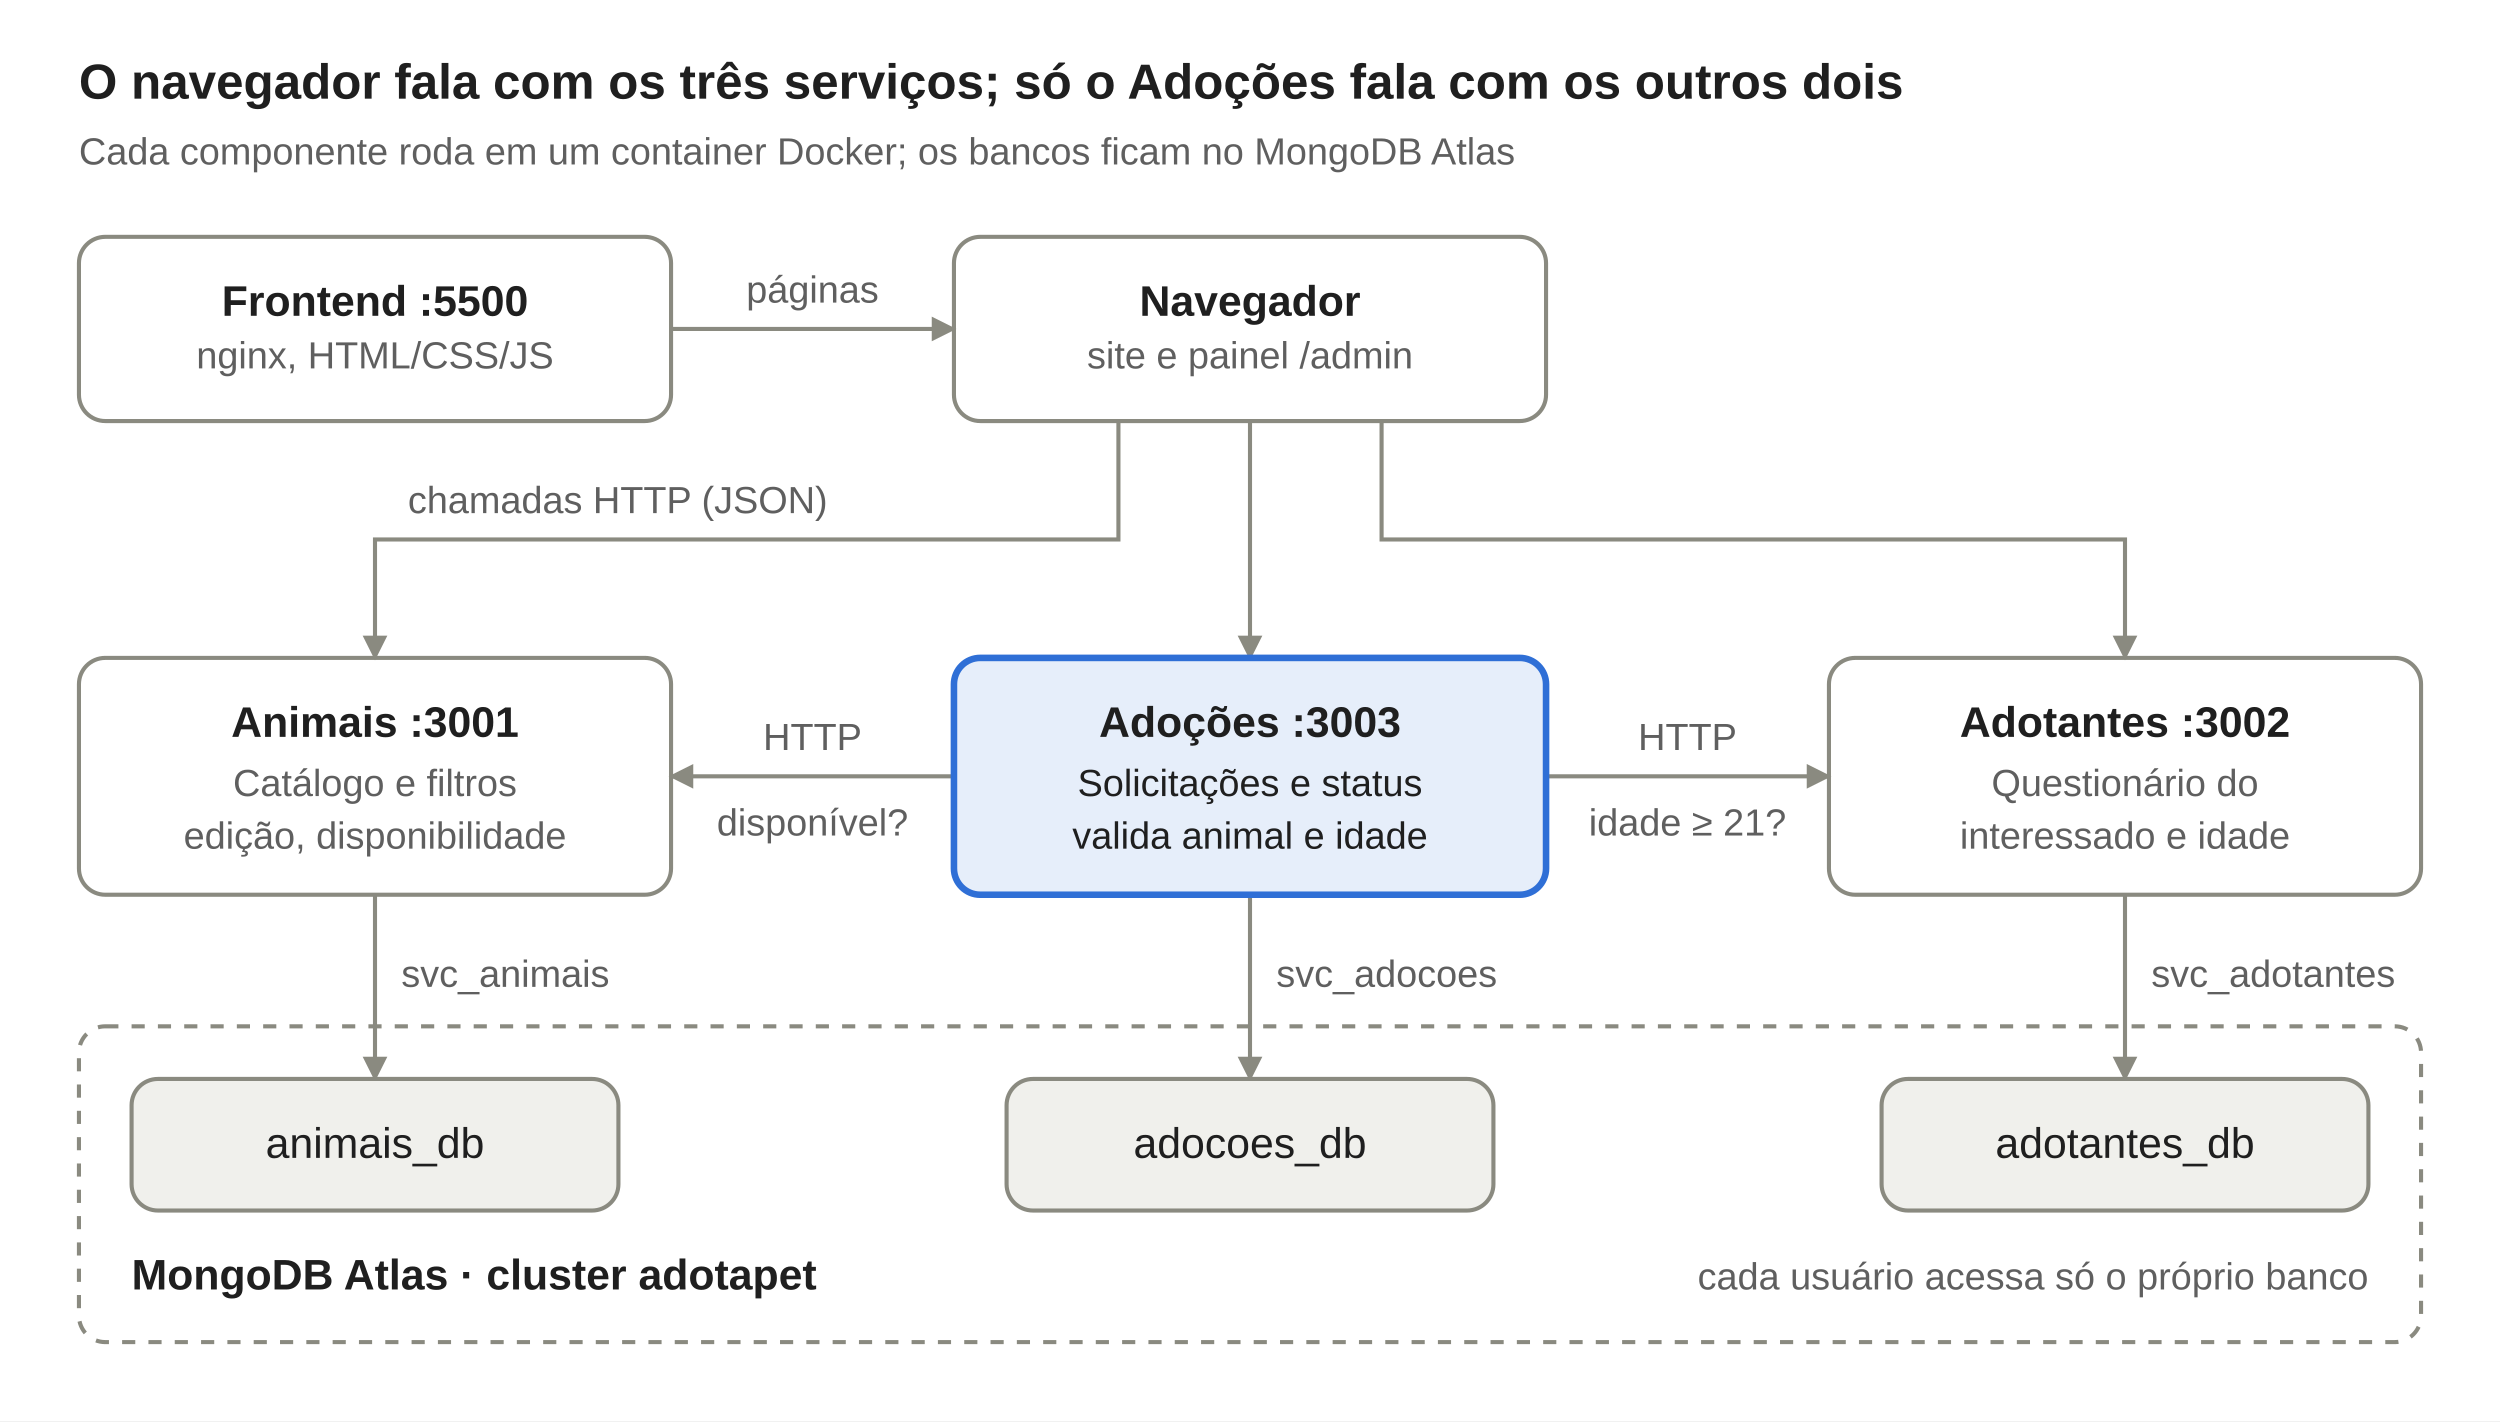
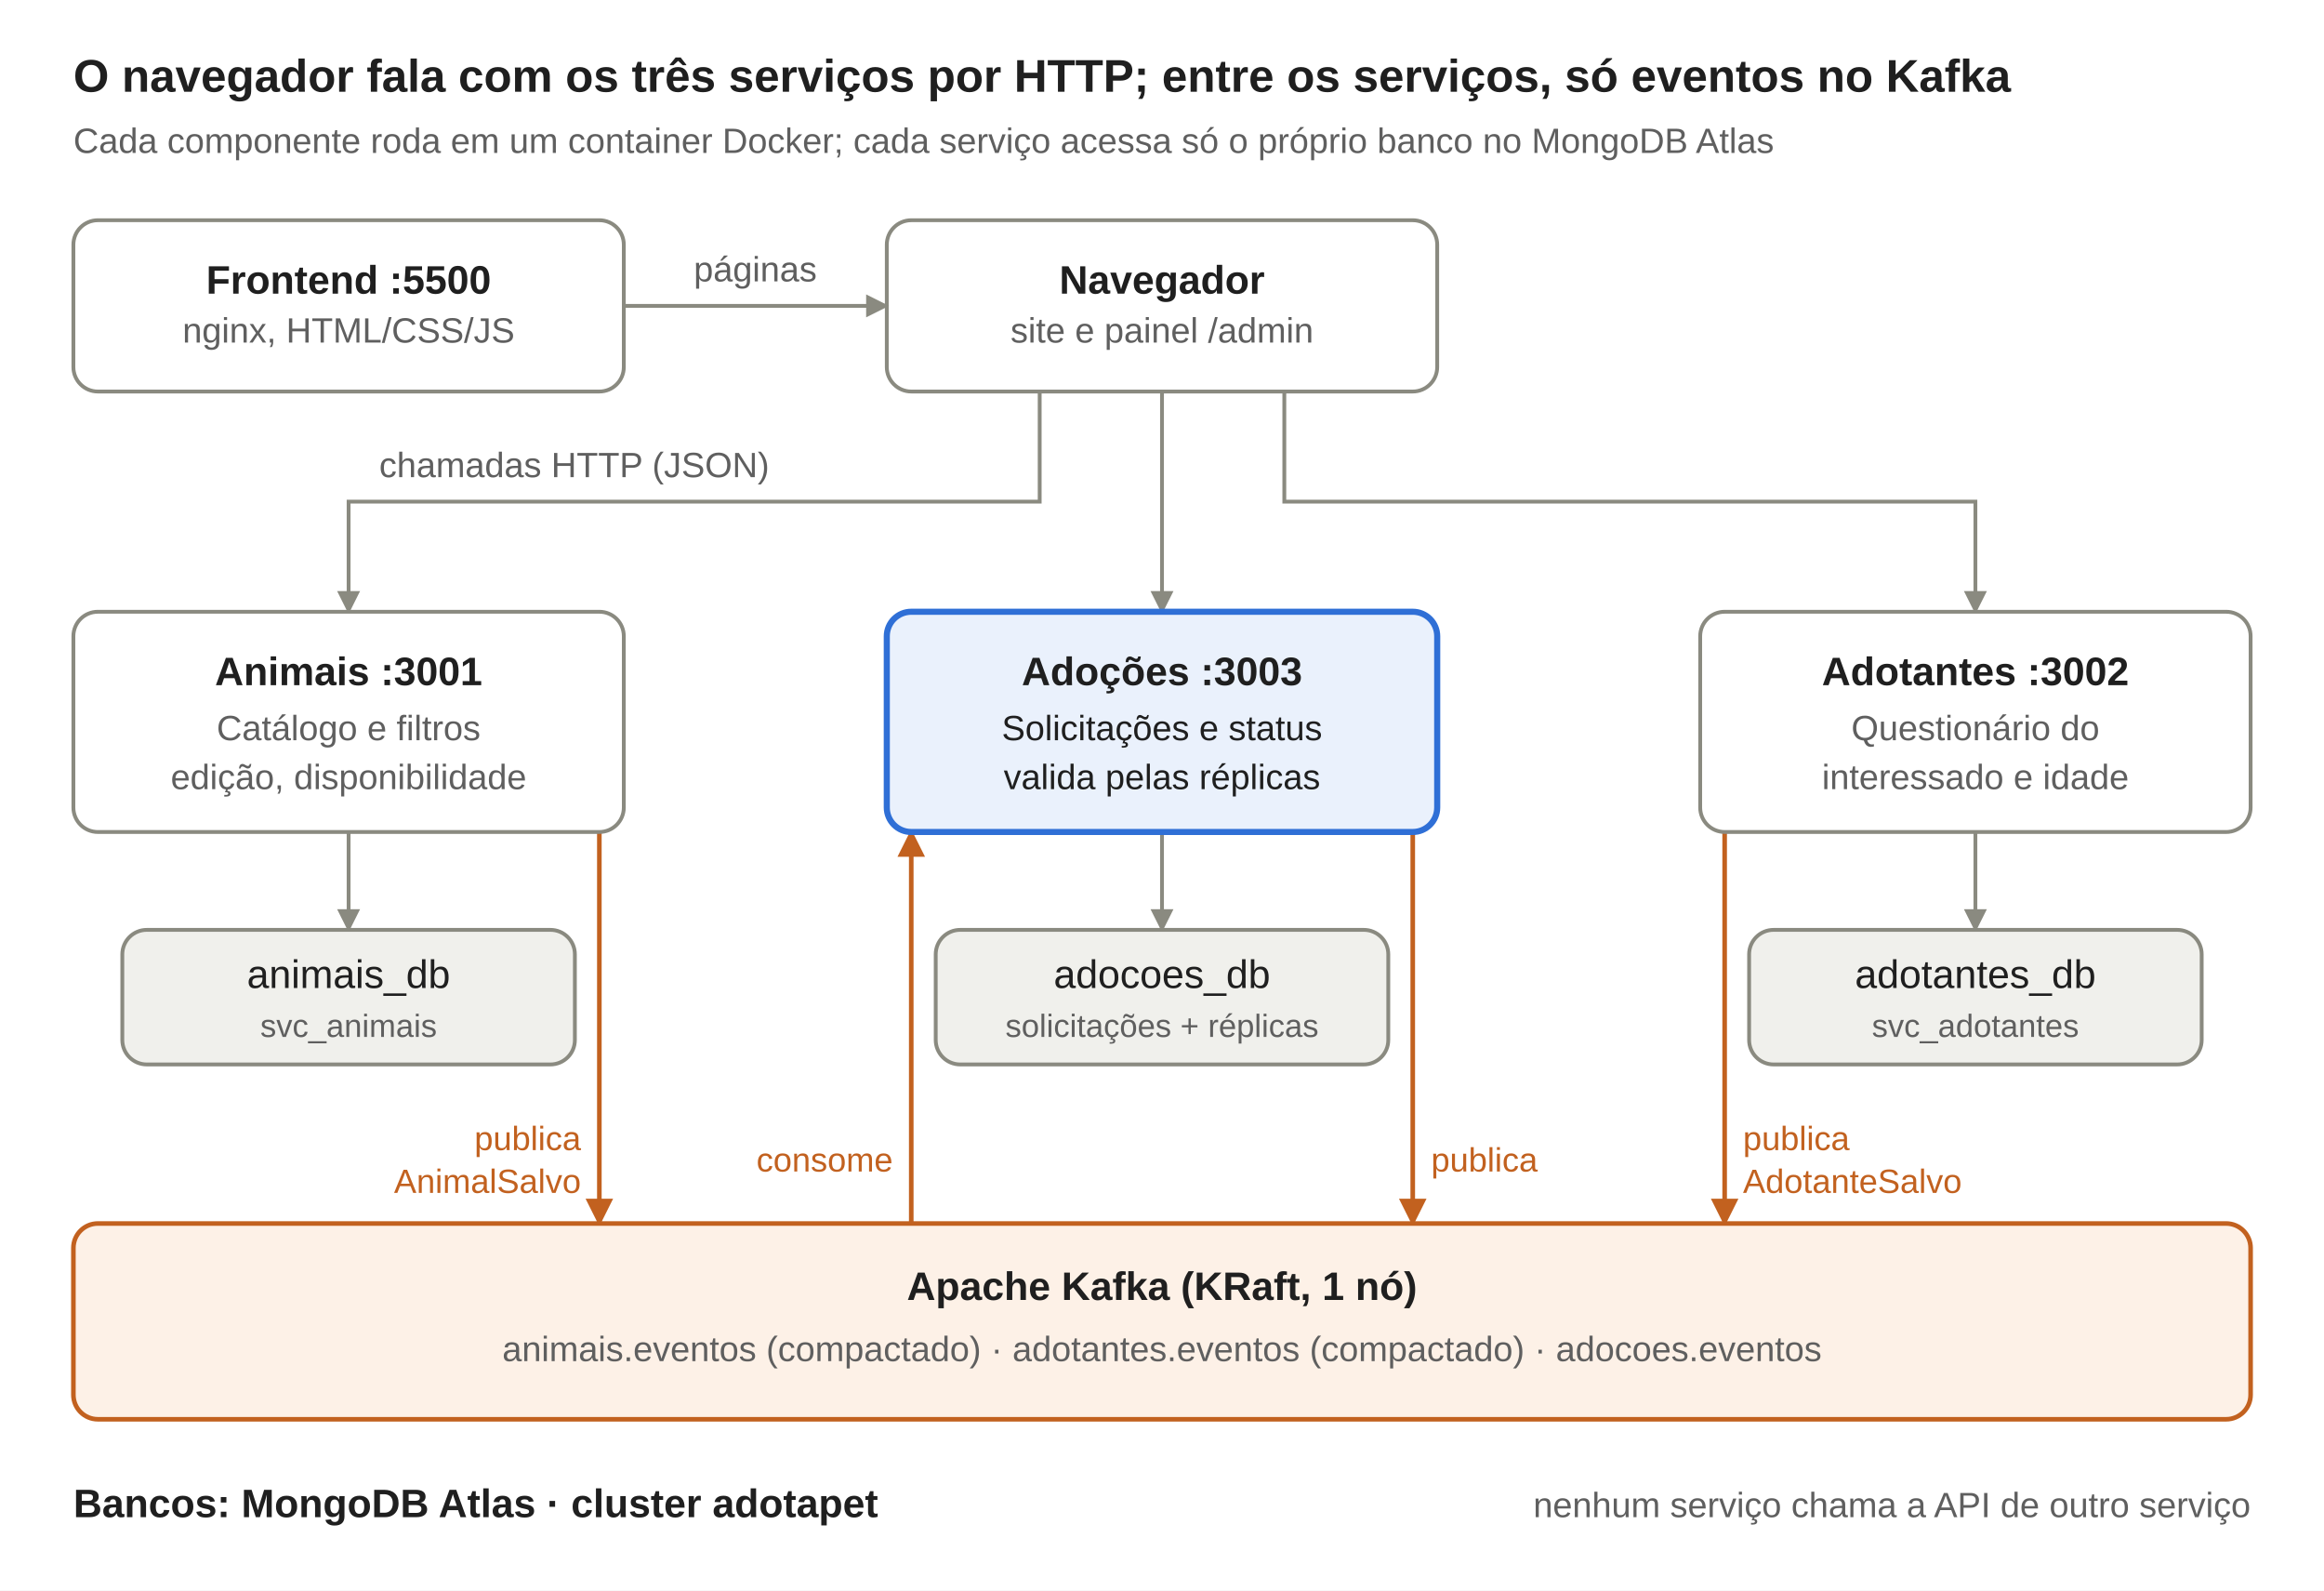
- <svg xmlns="http://www.w3.org/2000/svg" viewBox="0 0 760 432" width="760" height="432" font-family="Segoe UI, Arial, sans-serif" font-size="13" role="img" aria-label="Arquitetura do Aumigo">
+ <svg xmlns="http://www.w3.org/2000/svg" viewBox="0 0 760 520" width="760" height="520" font-family="Segoe UI, Arial, sans-serif" font-size="13" role="img" aria-label="Arquitetura do Aumigo">
  <defs>
    <marker id="seta" viewBox="0 0 10 10" refX="9" refY="5" markerWidth="6" markerHeight="6" orient="auto-start-reverse">
      <path d="M0 0L10 5L0 10z" fill="#8a8a80" />
    </marker>
+     <marker id="seta-kafka" viewBox="0 0 10 10" refX="9" refY="5" markerWidth="6" markerHeight="6" orient="auto-start-reverse">
+       <path d="M0 0L10 5L0 10z" fill="#c2611f" />
+     </marker>
  </defs>
-   <rect width="760" height="432" fill="#ffffff" />
-   <text x="24" y="30" font-size="15" font-weight="600" fill="#1f1f1f">O navegador fala com os três serviços; só o Adoções fala com os outros dois</text>
-   <text x="24" y="50" font-size="11.5" fill="#5f5f5f">Cada componente roda em um container Docker; os bancos ficam no MongoDB Atlas</text>
+   <rect width="760" height="520" fill="#ffffff" />
+   <text x="24" y="30" font-size="15" font-weight="600" fill="#1f1f1f">O navegador fala com os três serviços por HTTP; entre os serviços, só eventos no Kafka</text>
+   <text x="24" y="50" font-size="11.5" fill="#5f5f5f">Cada componente roda em um container Docker; cada serviço acessa só o próprio banco no MongoDB Atlas</text>
  <g fill="none" stroke="#8a8a80" stroke-width="1.25">
    <path d="M204 100H290" marker-end="url(#seta)" />
    <path d="M380 128V200" marker-end="url(#seta)" />
    <path d="M340 128V164H114V200" marker-end="url(#seta)" />
    <path d="M420 128V164H646V200" marker-end="url(#seta)" />
-     <path d="M290 236H204" marker-end="url(#seta)" />
-     <path d="M470 236H556" marker-end="url(#seta)" />
-     <path d="M114 272V328" marker-end="url(#seta)" />
-     <path d="M380 272V328" marker-end="url(#seta)" />
-     <path d="M646 272V328" marker-end="url(#seta)" />
+     <path d="M114 272V304" marker-end="url(#seta)" />
+     <path d="M380 272V304" marker-end="url(#seta)" />
+     <path d="M646 272V304" marker-end="url(#seta)" />
+   </g>
+   <g fill="none" stroke="#c2611f" stroke-width="1.5">
+     <path d="M196 272V400" marker-end="url(#seta-kafka)" />
+     <path d="M564 272V400" marker-end="url(#seta-kafka)" />
+     <path d="M298 400V272" marker-end="url(#seta-kafka)" />
+     <path d="M462 272V400" marker-end="url(#seta-kafka)" />
  </g>
  <g font-size="11.5" fill="#5f5f5f">
    <text x="247" y="92" text-anchor="middle">páginas</text>
    <text x="124" y="156">chamadas HTTP (JSON)</text>
-     <text x="247" y="228" text-anchor="middle">HTTP</text>
-     <text x="247" y="254" text-anchor="middle">disponível?</text>
-     <text x="513" y="228" text-anchor="middle">HTTP</text>
-     <text x="513" y="254" text-anchor="middle">idade ≥ 21?</text>
-     <text x="122" y="300">svc_animais</text>
-     <text x="388" y="300">svc_adocoes</text>
-     <text x="654" y="300">svc_adotantes</text>
+   </g>
+   <g font-size="11" fill="#c2611f">
+     <text x="190" y="376" text-anchor="end">publica</text>
+     <text x="190" y="390" text-anchor="end">AnimalSalvo</text>
+     <text x="292" y="383" text-anchor="end">consome</text>
+     <text x="468" y="383">publica</text>
+     <text x="570" y="376">publica</text>
+     <text x="570" y="390">AdotanteSalvo</text>
  </g>
  <rect x="24" y="72" width="180" height="56" rx="8" fill="none" stroke="#8a8a80" stroke-width="1.25" />
  <text x="114" y="96" text-anchor="middle" font-weight="600" fill="#1f1f1f">Frontend :5500</text>
  <text x="114" y="112" text-anchor="middle" font-size="11.5" fill="#5f5f5f">nginx, HTML/CSS/JS</text>
  <rect x="290" y="72" width="180" height="56" rx="8" fill="none" stroke="#8a8a80" stroke-width="1.25" />
  <text x="380" y="96" text-anchor="middle" font-weight="600" fill="#1f1f1f">Navegador</text>
  <text x="380" y="112" text-anchor="middle" font-size="11.5" fill="#5f5f5f">site e painel /admin</text>
-   <rect x="24" y="200" width="180" height="72" rx="8" fill="none" stroke="#8a8a80" stroke-width="1.25" />
+   <rect x="24" y="200" width="180" height="72" rx="8" fill="#ffffff" stroke="#8a8a80" stroke-width="1.25" />
  <text x="114" y="224" text-anchor="middle" font-weight="600" fill="#1f1f1f">Animais :3001</text>
  <text x="114" y="242" text-anchor="middle" font-size="11.5" fill="#5f5f5f">Catálogo e filtros</text>
  <text x="114" y="258" text-anchor="middle" font-size="11.5" fill="#5f5f5f">edição, disponibilidade</text>
-   <rect x="290" y="200" width="180" height="72" rx="8" fill="#2f6fd6" fill-opacity="0.12" stroke="#2f6fd6" stroke-width="2" />
+   <rect x="290" y="200" width="180" height="72" rx="8" fill="#eaf1fc" stroke="#2f6fd6" stroke-width="2" />
  <text x="380" y="224" text-anchor="middle" font-weight="600" fill="#1f1f1f">Adoções :3003</text>
  <text x="380" y="242" text-anchor="middle" font-size="11.5" fill="#1f1f1f">Solicitações e status</text>
-   <text x="380" y="258" text-anchor="middle" font-size="11.5" fill="#1f1f1f">valida animal e idade</text>
-   <rect x="556" y="200" width="180" height="72" rx="8" fill="none" stroke="#8a8a80" stroke-width="1.25" />
+   <text x="380" y="258" text-anchor="middle" font-size="11.5" fill="#1f1f1f">valida pelas réplicas</text>
+   <rect x="556" y="200" width="180" height="72" rx="8" fill="#ffffff" stroke="#8a8a80" stroke-width="1.25" />
  <text x="646" y="224" text-anchor="middle" font-weight="600" fill="#1f1f1f">Adotantes :3002</text>
  <text x="646" y="242" text-anchor="middle" font-size="11.5" fill="#5f5f5f">Questionário do</text>
  <text x="646" y="258" text-anchor="middle" font-size="11.5" fill="#5f5f5f">interessado e idade</text>
-   <rect x="24" y="312" width="712" height="96" rx="8" fill="none" stroke="#8a8a80" stroke-width="1.25" stroke-dasharray="4 4" />
-   <rect x="40" y="328" width="148" height="40" rx="8" fill="#f0f0ec" stroke="#8a8a80" stroke-width="1.25" />
-   <text x="114" y="352" text-anchor="middle" fill="#1f1f1f">animais_db</text>
-   <rect x="306" y="328" width="148" height="40" rx="8" fill="#f0f0ec" stroke="#8a8a80" stroke-width="1.25" />
-   <text x="380" y="352" text-anchor="middle" fill="#1f1f1f">adocoes_db</text>
-   <rect x="572" y="328" width="148" height="40" rx="8" fill="#f0f0ec" stroke="#8a8a80" stroke-width="1.25" />
-   <text x="646" y="352" text-anchor="middle" fill="#1f1f1f">adotantes_db</text>
-   <text x="40" y="392" font-weight="600" fill="#1f1f1f">MongoDB Atlas · cluster adotapet</text>
-   <text x="720" y="392" text-anchor="end" font-size="11.5" fill="#5f5f5f">cada usuário acessa só o próprio banco</text>
+   <rect x="40" y="304" width="148" height="44" rx="8" fill="#f0f0ec" stroke="#8a8a80" stroke-width="1.25" />
+   <text x="114" y="323" text-anchor="middle" fill="#1f1f1f">animais_db</text>
+   <text x="114" y="339" text-anchor="middle" font-size="10.5" fill="#5f5f5f">svc_animais</text>
+   <rect x="306" y="304" width="148" height="44" rx="8" fill="#f0f0ec" stroke="#8a8a80" stroke-width="1.25" />
+   <text x="380" y="323" text-anchor="middle" fill="#1f1f1f">adocoes_db</text>
+   <text x="380" y="339" text-anchor="middle" font-size="10.5" fill="#5f5f5f">solicitações + réplicas</text>
+   <rect x="572" y="304" width="148" height="44" rx="8" fill="#f0f0ec" stroke="#8a8a80" stroke-width="1.25" />
+   <text x="646" y="323" text-anchor="middle" fill="#1f1f1f">adotantes_db</text>
+   <text x="646" y="339" text-anchor="middle" font-size="10.5" fill="#5f5f5f">svc_adotantes</text>
+   <rect x="24" y="400" width="712" height="64" rx="8" fill="#fdf1e7" stroke="#c2611f" stroke-width="1.5" />
+   <text x="380" y="425" text-anchor="middle" font-weight="600" fill="#1f1f1f">Apache Kafka (KRaft, 1 nó)</text>
+   <text x="380" y="445" text-anchor="middle" font-size="11.5" fill="#5f5f5f">animais.eventos (compactado) · adotantes.eventos (compactado) · adocoes.eventos</text>
+   <text x="24" y="496" font-weight="600" fill="#1f1f1f">Bancos: MongoDB Atlas · cluster adotapet</text>
+   <text x="736" y="496" text-anchor="end" font-size="11.5" fill="#5f5f5f">nenhum serviço chama a API de outro serviço</text>
</svg>
